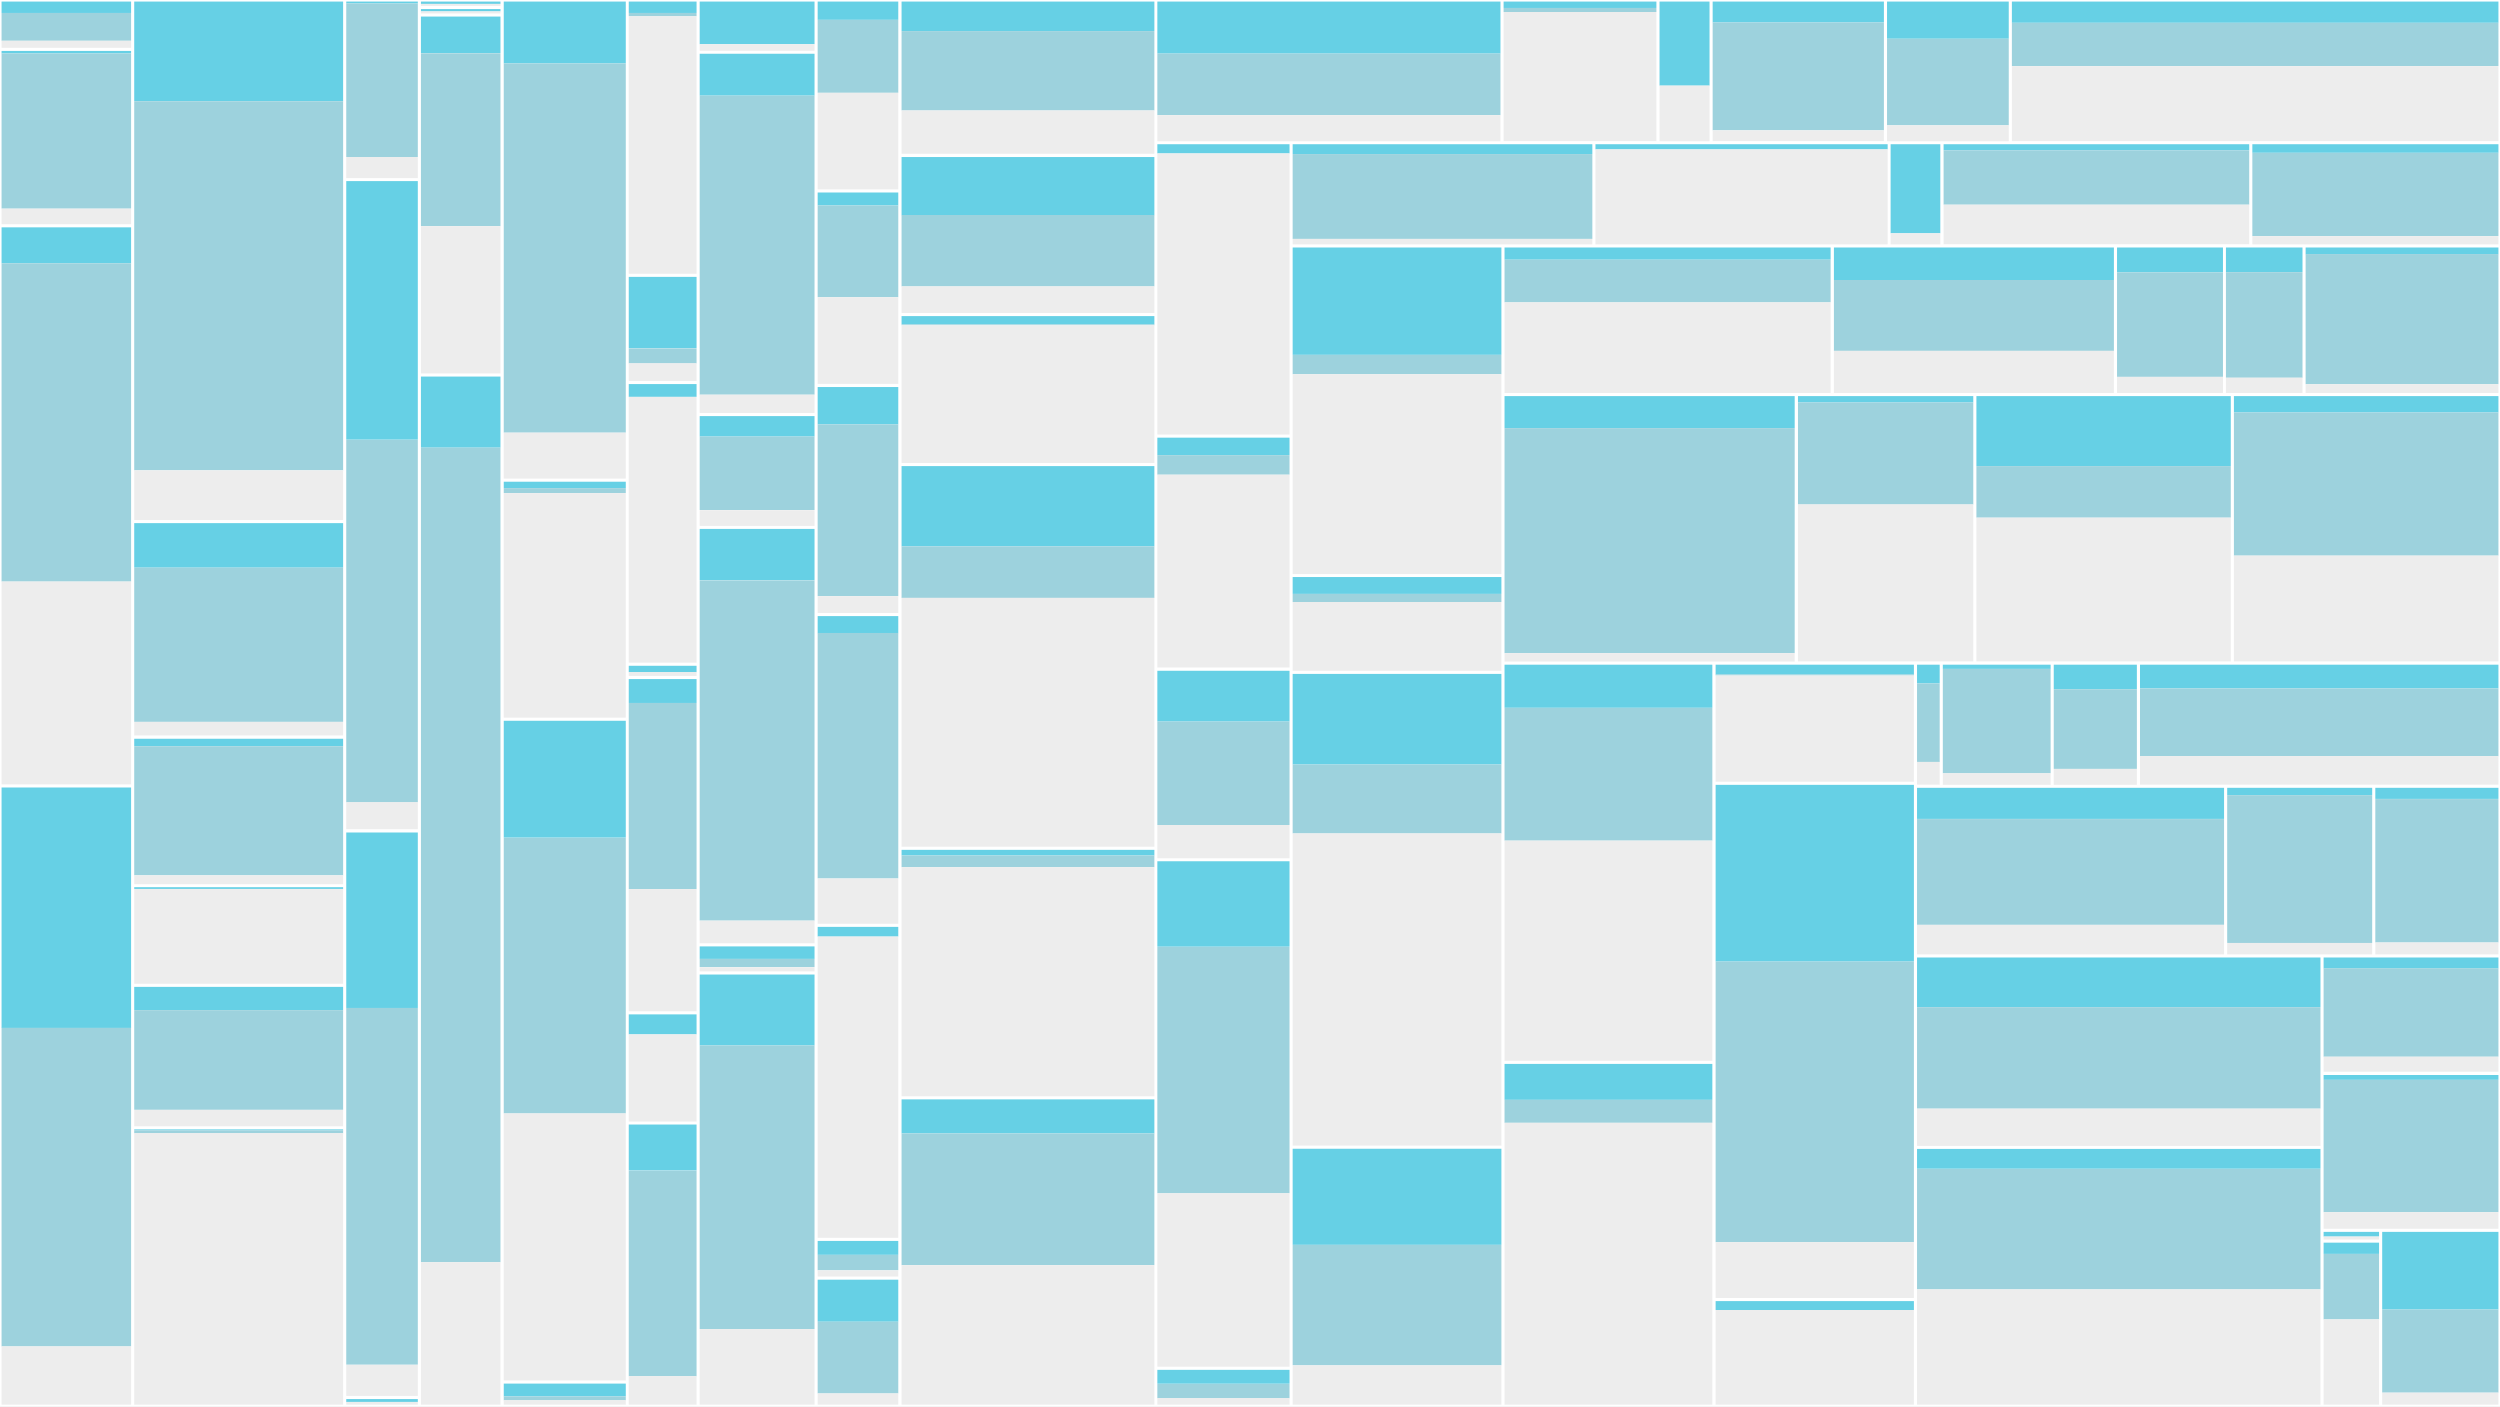
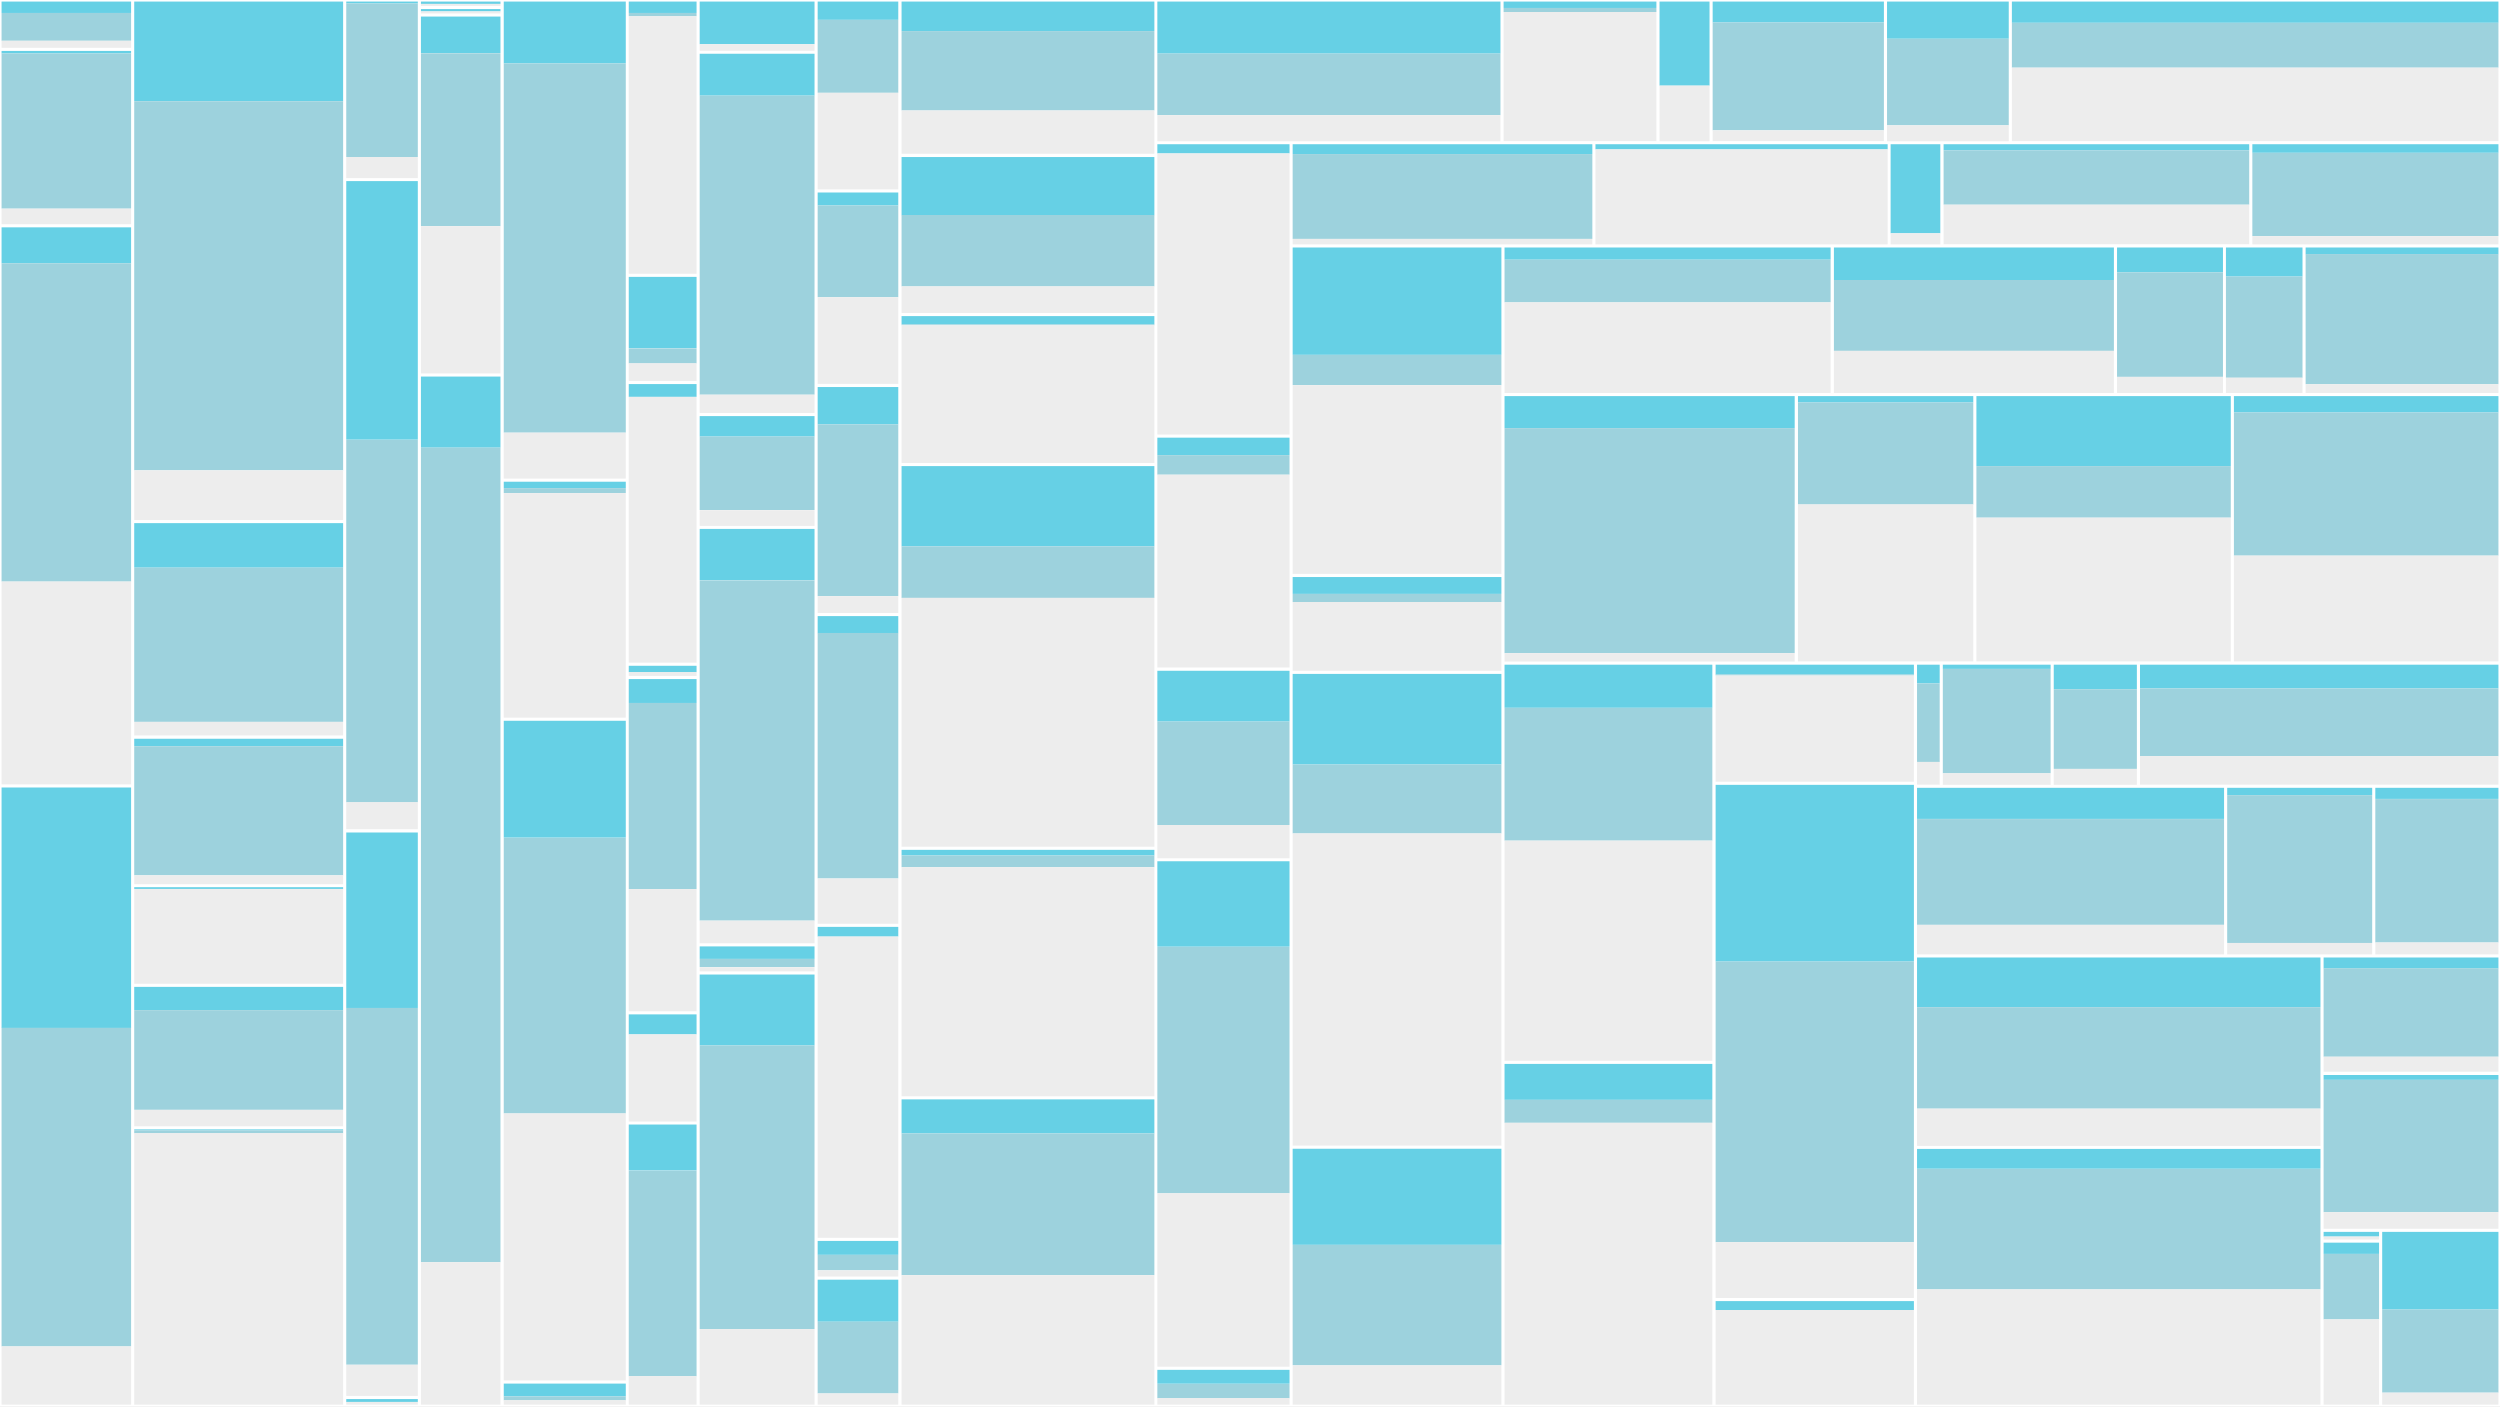
<svg xmlns="http://www.w3.org/2000/svg" viewBox="0 0 1600 900" width="1600" height="900" role="img" aria-label="Decoded overlay code coverage box tree, cyan band">
  <rect x="0" y="0" width="1600" height="900" fill="#ffffff" />
  <rect x="1" y="1" width="82.9" height="7.3" style="fill:hsl(190, 71%, 65%);fill:oklch(0.645 0.128 200)" />
  <rect x="1" y="8.3" width="82.9" height="17.8" style="fill:hsl(190, 48%, 74%);fill:oklch(0.740 0.085 200)" />
  <rect x="1" y="26.1" width="82.9" height="4.5" style="fill:hsl(190, 0%, 93%);fill:oklch(0.930 0.000 200)" />
  <rect x="1" y="32.6" width="82.9" height="1.6" style="fill:hsl(190, 71%, 65%);fill:oklch(0.645 0.128 200)" />
  <rect x="1" y="34.2" width="82.9" height="99.3" style="fill:hsl(190, 48%, 74%);fill:oklch(0.740 0.085 200)" />
  <rect x="1" y="133.6" width="82.9" height="9.9" style="fill:hsl(190, 0%, 93%);fill:oklch(0.930 0.000 200)" />
  <rect x="1" y="145.5" width="82.9" height="23" style="fill:hsl(190, 71%, 65%);fill:oklch(0.645 0.128 200)" />
  <rect x="1" y="168.5" width="82.9" height="203.7" style="fill:hsl(190, 48%, 74%);fill:oklch(0.740 0.085 200)" />
  <rect x="1" y="372.2" width="82.9" height="129.8" style="fill:hsl(190, 0%, 93%);fill:oklch(0.930 0.000 200)" />
  <rect x="1" y="504" width="82.9" height="153.9" style="fill:hsl(190, 71%, 65%);fill:oklch(0.645 0.128 200)" />
  <rect x="1" y="657.8" width="82.9" height="203.9" style="fill:hsl(190, 48%, 74%);fill:oklch(0.740 0.085 200)" />
  <rect x="1" y="861.7" width="82.9" height="37.3" style="fill:hsl(190, 0%, 93%);fill:oklch(0.930 0.000 200)" />
  <rect x="85.9" y="1" width="133.7" height="63.8" style="fill:hsl(190, 71%, 65%);fill:oklch(0.645 0.128 200)" />
  <rect x="85.9" y="64.8" width="133.7" height="236.2" style="fill:hsl(190, 48%, 74%);fill:oklch(0.740 0.085 200)" />
  <rect x="85.9" y="301" width="133.7" height="31.8" style="fill:hsl(190, 0%, 93%);fill:oklch(0.930 0.000 200)" />
  <rect x="85.9" y="334.8" width="133.7" height="28.5" style="fill:hsl(190, 71%, 65%);fill:oklch(0.645 0.128 200)" />
  <rect x="85.9" y="363.3" width="133.7" height="98.7" style="fill:hsl(190, 48%, 74%);fill:oklch(0.740 0.085 200)" />
  <rect x="85.9" y="462" width="133.7" height="8.7" style="fill:hsl(190, 0%, 93%);fill:oklch(0.930 0.000 200)" />
  <rect x="85.9" y="472.8" width="133.7" height="4.8" style="fill:hsl(190, 71%, 65%);fill:oklch(0.645 0.128 200)" />
  <rect x="85.9" y="477.6" width="133.7" height="82.6" style="fill:hsl(190, 48%, 74%);fill:oklch(0.740 0.085 200)" />
  <rect x="85.9" y="560.2" width="133.7" height="5.7" style="fill:hsl(190, 0%, 93%);fill:oklch(0.930 0.000 200)" />
  <rect x="85.9" y="567.8" width="133.7" height="1.1" style="fill:hsl(190, 71%, 65%);fill:oklch(0.645 0.128 200)" />
  <rect x="85.9" y="569" width="133.7" height="60.6" style="fill:hsl(190, 0%, 93%);fill:oklch(0.930 0.000 200)" />
  <rect x="85.9" y="631.6" width="133.7" height="14.9" style="fill:hsl(190, 71%, 65%);fill:oklch(0.645 0.128 200)" />
  <rect x="85.9" y="646.5" width="133.7" height="63.8" style="fill:hsl(190, 48%, 74%);fill:oklch(0.740 0.085 200)" />
  <rect x="85.9" y="710.3" width="133.7" height="10.5" style="fill:hsl(190, 0%, 93%);fill:oklch(0.930 0.000 200)" />
  <rect x="85.9" y="722.8" width="133.7" height="0.6" style="fill:hsl(190, 71%, 65%);fill:oklch(0.645 0.128 200)" />
  <rect x="85.9" y="723.4" width="133.7" height="1.9" style="fill:hsl(190, 48%, 74%);fill:oklch(0.740 0.085 200)" />
  <rect x="85.9" y="725.2" width="133.7" height="173.8" style="fill:hsl(190, 0%, 93%);fill:oklch(0.930 0.000 200)" />
  <rect x="221.6" y="1" width="45.8" height="1.2" style="fill:hsl(190, 71%, 65%);fill:oklch(0.645 0.128 200)" />
  <rect x="221.6" y="2.2" width="45.8" height="98.3" style="fill:hsl(190, 48%, 74%);fill:oklch(0.740 0.085 200)" />
  <rect x="221.6" y="100.5" width="45.8" height="13.5" style="fill:hsl(190, 0%, 93%);fill:oklch(0.930 0.000 200)" />
  <rect x="221.6" y="115.9" width="45.8" height="165.5" style="fill:hsl(190, 71%, 65%);fill:oklch(0.645 0.128 200)" />
  <rect x="221.6" y="281.5" width="45.8" height="232" style="fill:hsl(190, 48%, 74%);fill:oklch(0.740 0.085 200)" />
  <rect x="221.6" y="513.4" width="45.8" height="17.3" style="fill:hsl(190, 0%, 93%);fill:oklch(0.930 0.000 200)" />
  <rect x="221.6" y="532.8" width="45.8" height="112.3" style="fill:hsl(190, 71%, 65%);fill:oklch(0.645 0.128 200)" />
  <rect x="221.6" y="645.1" width="45.8" height="228.3" style="fill:hsl(190, 48%, 74%);fill:oklch(0.740 0.085 200)" />
  <rect x="221.6" y="873.5" width="45.8" height="19.9" style="fill:hsl(190, 0%, 93%);fill:oklch(0.930 0.000 200)" />
  <rect x="221.6" y="895.4" width="45.8" height="1.9" style="fill:hsl(190, 71%, 65%);fill:oklch(0.645 0.128 200)" />
  <rect x="221.6" y="897.2" width="45.8" height="1.8" style="fill:hsl(190, 0%, 93%);fill:oklch(0.930 0.000 200)" />
  <rect x="269.4" y="1" width="50.9" height="1.5" style="fill:hsl(190, 71%, 65%);fill:oklch(0.645 0.128 200)" />
  <rect x="269.4" y="2.5" width="50.9" height="1.3" style="fill:hsl(190, 0%, 93%);fill:oklch(0.930 0.000 200)" />
  <rect x="269.4" y="5.8" width="50.9" height="1.5" style="fill:hsl(190, 71%, 65%);fill:oklch(0.645 0.128 200)" />
  <rect x="269.4" y="7.3" width="50.9" height="1.3" style="fill:hsl(190, 0%, 93%);fill:oklch(0.930 0.000 200)" />
  <rect x="269.4" y="10.6" width="50.9" height="23.4" style="fill:hsl(190, 71%, 65%);fill:oklch(0.645 0.128 200)" />
  <rect x="269.4" y="34.1" width="50.9" height="110.6" style="fill:hsl(190, 48%, 74%);fill:oklch(0.740 0.085 200)" />
  <rect x="269.4" y="144.7" width="50.9" height="94.3" style="fill:hsl(190, 0%, 93%);fill:oklch(0.930 0.000 200)" />
  <rect x="269.4" y="241" width="50.9" height="45.5" style="fill:hsl(190, 71%, 65%);fill:oklch(0.645 0.128 200)" />
  <rect x="269.4" y="286.5" width="50.9" height="521.3" style="fill:hsl(190, 48%, 74%);fill:oklch(0.740 0.085 200)" />
  <rect x="269.4" y="807.8" width="50.9" height="91.2" style="fill:hsl(190, 0%, 93%);fill:oklch(0.930 0.000 200)" />
  <rect x="322.4" y="1" width="78.1" height="39.6" style="fill:hsl(190, 71%, 65%);fill:oklch(0.645 0.128 200)" />
  <rect x="322.4" y="40.6" width="78.1" height="236.3" style="fill:hsl(190, 48%, 74%);fill:oklch(0.740 0.085 200)" />
  <rect x="322.4" y="276.9" width="78.1" height="29.4" style="fill:hsl(190, 0%, 93%);fill:oklch(0.930 0.000 200)" />
  <rect x="322.4" y="308.3" width="78.1" height="4.1" style="fill:hsl(190, 71%, 65%);fill:oklch(0.645 0.128 200)" />
  <rect x="322.4" y="312.4" width="78.1" height="3.2" style="fill:hsl(190, 48%, 74%);fill:oklch(0.740 0.085 200)" />
  <rect x="322.4" y="315.6" width="78.1" height="143.7" style="fill:hsl(190, 0%, 93%);fill:oklch(0.930 0.000 200)" />
  <rect x="322.4" y="461.3" width="78.1" height="74.8" style="fill:hsl(190, 71%, 65%);fill:oklch(0.645 0.128 200)" />
  <rect x="322.4" y="536.2" width="78.1" height="176.4" style="fill:hsl(190, 48%, 74%);fill:oklch(0.740 0.085 200)" />
  <rect x="322.4" y="712.6" width="78.1" height="170.9" style="fill:hsl(190, 0%, 93%);fill:oklch(0.930 0.000 200)" />
  <rect x="322.4" y="885.5" width="78.1" height="8.2" style="fill:hsl(190, 71%, 65%);fill:oklch(0.645 0.128 200)" />
  <rect x="322.4" y="893.7" width="78.1" height="2.5" style="fill:hsl(190, 48%, 74%);fill:oklch(0.740 0.085 200)" />
  <rect x="322.4" y="896.1" width="78.1" height="2.9" style="fill:hsl(190, 0%, 93%);fill:oklch(0.930 0.000 200)" />
  <rect x="402.4" y="1" width="43.4" height="7.3" style="fill:hsl(190, 71%, 65%);fill:oklch(0.645 0.128 200)" />
  <rect x="402.4" y="8.3" width="43.4" height="2.1" style="fill:hsl(190, 48%, 74%);fill:oklch(0.740 0.085 200)" />
  <rect x="402.4" y="10.4" width="43.4" height="164.8" style="fill:hsl(190, 0%, 93%);fill:oklch(0.930 0.000 200)" />
  <rect x="402.4" y="177.2" width="43.4" height="45.7" style="fill:hsl(190, 71%, 65%);fill:oklch(0.645 0.128 200)" />
  <rect x="402.4" y="223" width="43.4" height="9.6" style="fill:hsl(190, 48%, 74%);fill:oklch(0.740 0.085 200)" />
  <rect x="402.4" y="232.5" width="43.4" height="11.3" style="fill:hsl(190, 0%, 93%);fill:oklch(0.930 0.000 200)" />
  <rect x="402.4" y="245.8" width="43.4" height="8.2" style="fill:hsl(190, 71%, 65%);fill:oklch(0.645 0.128 200)" />
  <rect x="402.4" y="254" width="43.4" height="170.1" style="fill:hsl(190, 0%, 93%);fill:oklch(0.930 0.000 200)" />
  <rect x="402.4" y="426.1" width="43.4" height="4.1" style="fill:hsl(190, 71%, 65%);fill:oklch(0.645 0.128 200)" />
  <rect x="402.4" y="430.1" width="43.4" height="2.5" style="fill:hsl(190, 0%, 93%);fill:oklch(0.930 0.000 200)" />
  <rect x="402.4" y="434.6" width="43.4" height="15.3" style="fill:hsl(190, 71%, 65%);fill:oklch(0.645 0.128 200)" />
  <rect x="402.4" y="449.9" width="43.4" height="119.1" style="fill:hsl(190, 48%, 74%);fill:oklch(0.740 0.085 200)" />
  <rect x="402.4" y="569" width="43.4" height="78.2" style="fill:hsl(190, 0%, 93%);fill:oklch(0.930 0.000 200)" />
  <rect x="402.4" y="649.2" width="43.4" height="12.8" style="fill:hsl(190, 71%, 65%);fill:oklch(0.645 0.128 200)" />
  <rect x="402.4" y="662" width="43.4" height="55.8" style="fill:hsl(190, 0%, 93%);fill:oklch(0.930 0.000 200)" />
  <rect x="402.4" y="719.7" width="43.4" height="29.4" style="fill:hsl(190, 71%, 65%);fill:oklch(0.645 0.128 200)" />
  <rect x="402.4" y="749.2" width="43.4" height="131.6" style="fill:hsl(190, 48%, 74%);fill:oklch(0.740 0.085 200)" />
  <rect x="402.4" y="880.7" width="43.4" height="18.3" style="fill:hsl(190, 0%, 93%);fill:oklch(0.930 0.000 200)" />
  <rect x="447.8" y="1" width="73.5" height="27.3" style="fill:hsl(190, 71%, 65%);fill:oklch(0.645 0.128 200)" />
  <rect x="447.8" y="28.3" width="73.5" height="4.2" style="fill:hsl(190, 0%, 93%);fill:oklch(0.930 0.000 200)" />
  <rect x="447.8" y="34.4" width="73.5" height="26.8" style="fill:hsl(190, 71%, 65%);fill:oklch(0.645 0.128 200)" />
  <rect x="447.8" y="61.2" width="73.5" height="191.4" style="fill:hsl(190, 48%, 74%);fill:oklch(0.740 0.085 200)" />
  <rect x="447.8" y="252.6" width="73.5" height="11.7" style="fill:hsl(190, 0%, 93%);fill:oklch(0.930 0.000 200)" />
  <rect x="447.8" y="266.3" width="73.5" height="13.1" style="fill:hsl(190, 71%, 65%);fill:oklch(0.645 0.128 200)" />
  <rect x="447.8" y="279.4" width="73.5" height="47" style="fill:hsl(190, 48%, 74%);fill:oklch(0.740 0.085 200)" />
  <rect x="447.8" y="326.5" width="73.5" height="10.1" style="fill:hsl(190, 0%, 93%);fill:oklch(0.930 0.000 200)" />
  <rect x="447.8" y="338.5" width="73.5" height="32.9" style="fill:hsl(190, 71%, 65%);fill:oklch(0.645 0.128 200)" />
  <rect x="447.8" y="371.5" width="73.5" height="217.7" style="fill:hsl(190, 48%, 74%);fill:oklch(0.740 0.085 200)" />
  <rect x="447.8" y="589.2" width="73.5" height="14.5" style="fill:hsl(190, 0%, 93%);fill:oklch(0.930 0.000 200)" />
  <rect x="447.8" y="605.7" width="73.5" height="8" style="fill:hsl(190, 71%, 65%);fill:oklch(0.645 0.128 200)" />
  <rect x="447.8" y="613.7" width="73.5" height="5.2" style="fill:hsl(190, 48%, 74%);fill:oklch(0.740 0.085 200)" />
  <rect x="447.8" y="619" width="73.5" height="2.7" style="fill:hsl(190, 0%, 93%);fill:oklch(0.930 0.000 200)" />
  <rect x="447.8" y="623.7" width="73.5" height="45.4" style="fill:hsl(190, 71%, 65%);fill:oklch(0.645 0.128 200)" />
  <rect x="447.8" y="669.1" width="73.5" height="181.5" style="fill:hsl(190, 48%, 74%);fill:oklch(0.740 0.085 200)" />
  <rect x="447.8" y="850.6" width="73.5" height="48.4" style="fill:hsl(190, 0%, 93%);fill:oklch(0.930 0.000 200)" />
  <rect x="523.3" y="1" width="51.6" height="11.7" style="fill:hsl(190, 71%, 65%);fill:oklch(0.645 0.128 200)" />
  <rect x="523.3" y="12.7" width="51.6" height="46.7" style="fill:hsl(190, 48%, 74%);fill:oklch(0.740 0.085 200)" />
  <rect x="523.3" y="59.4" width="51.6" height="61.8" style="fill:hsl(190, 0%, 93%);fill:oklch(0.930 0.000 200)" />
  <rect x="523.3" y="123.2" width="51.6" height="8.3" style="fill:hsl(190, 71%, 65%);fill:oklch(0.645 0.128 200)" />
  <rect x="523.3" y="131.5" width="51.6" height="58.7" style="fill:hsl(190, 48%, 74%);fill:oklch(0.740 0.085 200)" />
  <rect x="523.3" y="190.2" width="51.6" height="55.5" style="fill:hsl(190, 0%, 93%);fill:oklch(0.930 0.000 200)" />
  <rect x="523.3" y="247.7" width="51.6" height="23.9" style="fill:hsl(190, 71%, 65%);fill:oklch(0.645 0.128 200)" />
  <rect x="523.3" y="271.6" width="51.6" height="109.9" style="fill:hsl(190, 48%, 74%);fill:oklch(0.740 0.085 200)" />
  <rect x="523.3" y="381.5" width="51.6" height="10.8" style="fill:hsl(190, 0%, 93%);fill:oklch(0.930 0.000 200)" />
  <rect x="523.3" y="394.3" width="51.6" height="10.9" style="fill:hsl(190, 71%, 65%);fill:oklch(0.645 0.128 200)" />
  <rect x="523.3" y="405.1" width="51.6" height="157.1" style="fill:hsl(190, 48%, 74%);fill:oklch(0.740 0.085 200)" />
  <rect x="523.3" y="562.3" width="51.6" height="28.9" style="fill:hsl(190, 0%, 93%);fill:oklch(0.930 0.000 200)" />
  <rect x="523.3" y="593.2" width="51.6" height="6.2" style="fill:hsl(190, 71%, 65%);fill:oklch(0.645 0.128 200)" />
  <rect x="523.3" y="599.4" width="51.6" height="192.8" style="fill:hsl(190, 0%, 93%);fill:oklch(0.930 0.000 200)" />
  <rect x="523.3" y="794.2" width="51.6" height="8.9" style="fill:hsl(190, 71%, 65%);fill:oklch(0.645 0.128 200)" />
  <rect x="523.3" y="803.1" width="51.6" height="9.9" style="fill:hsl(190, 48%, 74%);fill:oklch(0.740 0.085 200)" />
  <rect x="523.3" y="813" width="51.6" height="4" style="fill:hsl(190, 0%, 93%);fill:oklch(0.930 0.000 200)" />
  <rect x="523.3" y="819" width="51.6" height="26.9" style="fill:hsl(190, 71%, 65%);fill:oklch(0.645 0.128 200)" />
  <rect x="523.3" y="845.9" width="51.6" height="45.9" style="fill:hsl(190, 48%, 74%);fill:oklch(0.740 0.085 200)" />
  <rect x="523.3" y="891.8" width="51.6" height="7.2" style="fill:hsl(190, 0%, 93%);fill:oklch(0.930 0.000 200)" />
  <rect x="577" y="1" width="161.8" height="18.9" style="fill:hsl(190, 71%, 65%);fill:oklch(0.645 0.128 200)" />
  <rect x="577" y="19.9" width="161.8" height="50.8" style="fill:hsl(190, 48%, 74%);fill:oklch(0.740 0.085 200)" />
  <rect x="577" y="70.7" width="161.8" height="27.7" style="fill:hsl(190, 0%, 93%);fill:oklch(0.930 0.000 200)" />
  <rect x="577" y="100.5" width="161.8" height="37.2" style="fill:hsl(190, 71%, 65%);fill:oklch(0.645 0.128 200)" />
  <rect x="577" y="137.6" width="161.8" height="45.7" style="fill:hsl(190, 48%, 74%);fill:oklch(0.740 0.085 200)" />
  <rect x="577" y="183.3" width="161.8" height="17" style="fill:hsl(190, 0%, 93%);fill:oklch(0.930 0.000 200)" />
  <rect x="577" y="202.3" width="161.8" height="5.3" style="fill:hsl(190, 71%, 65%);fill:oklch(0.645 0.128 200)" />
  <rect x="577" y="207.6" width="161.8" height="0.6" style="fill:hsl(190, 48%, 74%);fill:oklch(0.740 0.085 200)" />
  <rect x="577" y="208.2" width="161.8" height="88.1" style="fill:hsl(190, 0%, 93%);fill:oklch(0.930 0.000 200)" />
  <rect x="577" y="298.3" width="161.8" height="51.4" style="fill:hsl(190, 71%, 65%);fill:oklch(0.645 0.128 200)" />
  <rect x="577" y="349.7" width="161.8" height="33" style="fill:hsl(190, 48%, 74%);fill:oklch(0.740 0.085 200)" />
  <rect x="577" y="382.6" width="161.8" height="159.3" style="fill:hsl(190, 0%, 93%);fill:oklch(0.930 0.000 200)" />
  <rect x="577" y="543.9" width="161.8" height="3.6" style="fill:hsl(190, 71%, 65%);fill:oklch(0.645 0.128 200)" />
  <rect x="577" y="547.5" width="161.8" height="7.5" style="fill:hsl(190, 48%, 74%);fill:oklch(0.740 0.085 200)" />
  <rect x="577" y="555" width="161.8" height="146.6" style="fill:hsl(190, 0%, 93%);fill:oklch(0.930 0.000 200)" />
  <rect x="577" y="703.6" width="161.8" height="21.8" style="fill:hsl(190, 71%, 65%);fill:oklch(0.645 0.128 200)" />
-   <rect x="577" y="725.4" width="161.8" height="84.3" style="fill:hsl(190, 48%, 74%);fill:oklch(0.740 0.085 200)" />
-   <rect x="577" y="809.7" width="161.8" height="89.3" style="fill:hsl(190, 0%, 93%);fill:oklch(0.930 0.000 200)" />
+   <rect x="577" y="725.4" width="161.8" height="90.7" style="fill:hsl(190, 48%, 74%);fill:oklch(0.740 0.085 200)" />
+   <rect x="577" y="816.1" width="161.8" height="82.9" style="fill:hsl(190, 0%, 93%);fill:oklch(0.930 0.000 200)" />
  <rect x="740.7" y="1" width="219.6" height="33.3" style="fill:hsl(190, 71%, 65%);fill:oklch(0.645 0.128 200)" />
  <rect x="740.7" y="34.3" width="219.6" height="39.4" style="fill:hsl(190, 48%, 74%);fill:oklch(0.740 0.085 200)" />
  <rect x="740.7" y="73.7" width="219.6" height="16.7" style="fill:hsl(190, 0%, 93%);fill:oklch(0.930 0.000 200)" />
  <rect x="962.3" y="1" width="97.8" height="4.1" style="fill:hsl(190, 71%, 65%);fill:oklch(0.645 0.128 200)" />
  <rect x="962.3" y="5.1" width="97.8" height="2.6" style="fill:hsl(190, 48%, 74%);fill:oklch(0.740 0.085 200)" />
  <rect x="962.3" y="7.7" width="97.8" height="82.6" style="fill:hsl(190, 0%, 93%);fill:oklch(0.930 0.000 200)" />
  <rect x="1062.1" y="1" width="32" height="53.8" style="fill:hsl(190, 71%, 65%);fill:oklch(0.645 0.128 200)" />
  <rect x="1062.1" y="54.8" width="32" height="35.6" style="fill:hsl(190, 0%, 93%);fill:oklch(0.930 0.000 200)" />
  <rect x="1096.1" y="1" width="109.6" height="13.4" style="fill:hsl(190, 71%, 65%);fill:oklch(0.645 0.128 200)" />
  <rect x="1096.1" y="14.4" width="109.6" height="69" style="fill:hsl(190, 48%, 74%);fill:oklch(0.740 0.085 200)" />
  <rect x="1096.1" y="83.4" width="109.6" height="6.9" style="fill:hsl(190, 0%, 93%);fill:oklch(0.930 0.000 200)" />
  <rect x="1207.7" y="1" width="77.9" height="23.8" style="fill:hsl(190, 71%, 65%);fill:oklch(0.645 0.128 200)" />
  <rect x="1207.7" y="24.8" width="77.9" height="55.4" style="fill:hsl(190, 48%, 74%);fill:oklch(0.740 0.085 200)" />
  <rect x="1207.7" y="80.2" width="77.9" height="10.2" style="fill:hsl(190, 0%, 93%);fill:oklch(0.930 0.000 200)" />
  <rect x="1287.6" y="1" width="311.4" height="13.6" style="fill:hsl(190, 71%, 65%);fill:oklch(0.645 0.128 200)" />
-   <rect x="1287.6" y="14.6" width="311.4" height="27.7" style="fill:hsl(190, 48%, 74%);fill:oklch(0.740 0.085 200)" />
-   <rect x="1287.6" y="42.3" width="311.4" height="48" style="fill:hsl(190, 0%, 93%);fill:oklch(0.930 0.000 200)" />
+   <rect x="1287.6" y="14.6" width="311.4" height="28.7" style="fill:hsl(190, 48%, 74%);fill:oklch(0.740 0.085 200)" />
+   <rect x="1287.6" y="43.3" width="311.4" height="47" style="fill:hsl(190, 0%, 93%);fill:oklch(0.930 0.000 200)" />
  <rect x="740.7" y="92.3" width="84.6" height="5.9" style="fill:hsl(190, 71%, 65%);fill:oklch(0.645 0.128 200)" />
  <rect x="740.7" y="98.2" width="84.6" height="179.9" style="fill:hsl(190, 0%, 93%);fill:oklch(0.930 0.000 200)" />
  <rect x="740.7" y="280.1" width="84.6" height="11.2" style="fill:hsl(190, 71%, 65%);fill:oklch(0.645 0.128 200)" />
  <rect x="740.7" y="291.3" width="84.6" height="12.5" style="fill:hsl(190, 48%, 74%);fill:oklch(0.740 0.085 200)" />
  <rect x="740.7" y="303.8" width="84.6" height="123.4" style="fill:hsl(190, 0%, 93%);fill:oklch(0.930 0.000 200)" />
  <rect x="740.7" y="429.3" width="84.6" height="32.5" style="fill:hsl(190, 71%, 65%);fill:oklch(0.645 0.128 200)" />
  <rect x="740.7" y="461.8" width="84.6" height="66.2" style="fill:hsl(190, 48%, 74%);fill:oklch(0.740 0.085 200)" />
  <rect x="740.7" y="528" width="84.6" height="21.3" style="fill:hsl(190, 0%, 93%);fill:oklch(0.930 0.000 200)" />
  <rect x="740.7" y="551.2" width="84.6" height="54.7" style="fill:hsl(190, 71%, 65%);fill:oklch(0.645 0.128 200)" />
  <rect x="740.7" y="606" width="84.6" height="157.7" style="fill:hsl(190, 48%, 74%);fill:oklch(0.740 0.085 200)" />
  <rect x="740.7" y="763.7" width="84.6" height="111" style="fill:hsl(190, 0%, 93%);fill:oklch(0.930 0.000 200)" />
  <rect x="740.7" y="876.7" width="84.6" height="8.9" style="fill:hsl(190, 71%, 65%);fill:oklch(0.645 0.128 200)" />
  <rect x="740.7" y="885.7" width="84.6" height="9.2" style="fill:hsl(190, 48%, 74%);fill:oklch(0.740 0.085 200)" />
  <rect x="740.7" y="894.8" width="84.6" height="4.2" style="fill:hsl(190, 0%, 93%);fill:oklch(0.930 0.000 200)" />
  <rect x="827.3" y="92.3" width="191.8" height="6.3" style="fill:hsl(190, 71%, 65%);fill:oklch(0.645 0.128 200)" />
  <rect x="827.3" y="98.6" width="191.8" height="54.3" style="fill:hsl(190, 48%, 74%);fill:oklch(0.740 0.085 200)" />
  <rect x="827.3" y="152.9" width="191.8" height="3.5" style="fill:hsl(190, 0%, 93%);fill:oklch(0.930 0.000 200)" />
  <rect x="1021.1" y="92.3" width="187" height="3.3" style="fill:hsl(190, 71%, 65%);fill:oklch(0.645 0.128 200)" />
  <rect x="1021.1" y="95.6" width="187" height="60.8" style="fill:hsl(190, 0%, 93%);fill:oklch(0.930 0.000 200)" />
  <rect x="1210" y="92.3" width="31.8" height="57" style="fill:hsl(190, 71%, 65%);fill:oklch(0.645 0.128 200)" />
  <rect x="1210" y="149.3" width="31.8" height="7.1" style="fill:hsl(190, 0%, 93%);fill:oklch(0.930 0.000 200)" />
  <rect x="1243.9" y="92.3" width="195.6" height="3.9" style="fill:hsl(190, 71%, 65%);fill:oklch(0.645 0.128 200)" />
  <rect x="1243.9" y="96.2" width="195.6" height="34.8" style="fill:hsl(190, 48%, 74%);fill:oklch(0.740 0.085 200)" />
  <rect x="1243.9" y="131" width="195.6" height="25.3" style="fill:hsl(190, 0%, 93%);fill:oklch(0.930 0.000 200)" />
  <rect x="1441.5" y="92.3" width="157.5" height="5.5" style="fill:hsl(190, 71%, 65%);fill:oklch(0.645 0.128 200)" />
  <rect x="1441.5" y="97.8" width="157.5" height="53.3" style="fill:hsl(190, 48%, 74%);fill:oklch(0.740 0.085 200)" />
  <rect x="1441.5" y="151.1" width="157.5" height="5.3" style="fill:hsl(190, 0%, 93%);fill:oklch(0.930 0.000 200)" />
  <rect x="827.3" y="158.4" width="133.6" height="68.7" style="fill:hsl(190, 71%, 65%);fill:oklch(0.645 0.128 200)" />
-   <rect x="827.3" y="227.1" width="133.6" height="12.4" style="fill:hsl(190, 48%, 74%);fill:oklch(0.740 0.085 200)" />
-   <rect x="827.3" y="239.5" width="133.6" height="127.9" style="fill:hsl(190, 0%, 93%);fill:oklch(0.930 0.000 200)" />
+   <rect x="827.3" y="227.1" width="133.6" height="19.4" style="fill:hsl(190, 48%, 74%);fill:oklch(0.740 0.085 200)" />
+   <rect x="827.3" y="246.5" width="133.6" height="120.8" style="fill:hsl(190, 0%, 93%);fill:oklch(0.930 0.000 200)" />
  <rect x="827.3" y="369.3" width="133.6" height="10.8" style="fill:hsl(190, 71%, 65%);fill:oklch(0.645 0.128 200)" />
  <rect x="827.3" y="380.1" width="133.6" height="5.2" style="fill:hsl(190, 48%, 74%);fill:oklch(0.740 0.085 200)" />
  <rect x="827.3" y="385.3" width="133.6" height="44" style="fill:hsl(190, 0%, 93%);fill:oklch(0.930 0.000 200)" />
  <rect x="827.3" y="431.3" width="133.6" height="58" style="fill:hsl(190, 71%, 65%);fill:oklch(0.645 0.128 200)" />
  <rect x="827.3" y="489.3" width="133.6" height="44.1" style="fill:hsl(190, 48%, 74%);fill:oklch(0.740 0.085 200)" />
  <rect x="827.3" y="533.4" width="133.6" height="199.8" style="fill:hsl(190, 0%, 93%);fill:oklch(0.930 0.000 200)" />
  <rect x="827.3" y="735.2" width="133.6" height="61.5" style="fill:hsl(190, 71%, 65%);fill:oklch(0.645 0.128 200)" />
  <rect x="827.3" y="796.7" width="133.6" height="77.1" style="fill:hsl(190, 48%, 74%);fill:oklch(0.740 0.085 200)" />
  <rect x="827.3" y="873.9" width="133.6" height="25.1" style="fill:hsl(190, 0%, 93%);fill:oklch(0.930 0.000 200)" />
  <rect x="962.9" y="158.4" width="208.7" height="7.8" style="fill:hsl(190, 71%, 65%);fill:oklch(0.645 0.128 200)" />
  <rect x="962.9" y="166.2" width="208.7" height="27.3" style="fill:hsl(190, 48%, 74%);fill:oklch(0.740 0.085 200)" />
  <rect x="962.9" y="193.5" width="208.7" height="58" style="fill:hsl(190, 0%, 93%);fill:oklch(0.930 0.000 200)" />
  <rect x="1173.7" y="158.4" width="179.2" height="20.8" style="fill:hsl(190, 71%, 65%);fill:oklch(0.645 0.128 200)" />
  <rect x="1173.7" y="179.2" width="179.2" height="45.4" style="fill:hsl(190, 48%, 74%);fill:oklch(0.740 0.085 200)" />
  <rect x="1173.7" y="224.5" width="179.2" height="27" style="fill:hsl(190, 0%, 93%);fill:oklch(0.930 0.000 200)" />
  <rect x="1354.9" y="158.4" width="67.8" height="15.9" style="fill:hsl(190, 71%, 65%);fill:oklch(0.645 0.128 200)" />
  <rect x="1354.9" y="174.3" width="67.8" height="66.9" style="fill:hsl(190, 48%, 74%);fill:oklch(0.740 0.085 200)" />
  <rect x="1354.9" y="241.2" width="67.8" height="10.3" style="fill:hsl(190, 0%, 93%);fill:oklch(0.930 0.000 200)" />
-   <rect x="1424.6" y="158.4" width="49" height="15.8" style="fill:hsl(190, 71%, 65%);fill:oklch(0.645 0.128 200)" />
-   <rect x="1424.6" y="174.2" width="49" height="67.6" style="fill:hsl(190, 48%, 74%);fill:oklch(0.740 0.085 200)" />
+   <rect x="1424.6" y="158.4" width="49" height="18.6" style="fill:hsl(190, 71%, 65%);fill:oklch(0.645 0.128 200)" />
+   <rect x="1424.6" y="177" width="49" height="64.8" style="fill:hsl(190, 48%, 74%);fill:oklch(0.740 0.085 200)" />
  <rect x="1424.6" y="241.7" width="49" height="9.8" style="fill:hsl(190, 0%, 93%);fill:oklch(0.930 0.000 200)" />
  <rect x="1475.6" y="158.4" width="123.4" height="4.3" style="fill:hsl(190, 71%, 65%);fill:oklch(0.645 0.128 200)" />
  <rect x="1475.6" y="162.6" width="123.4" height="83.3" style="fill:hsl(190, 48%, 74%);fill:oklch(0.740 0.085 200)" />
  <rect x="1475.6" y="245.9" width="123.4" height="5.6" style="fill:hsl(190, 0%, 93%);fill:oklch(0.930 0.000 200)" />
  <rect x="962.9" y="253.5" width="185.7" height="20.5" style="fill:hsl(190, 71%, 65%);fill:oklch(0.645 0.128 200)" />
  <rect x="962.9" y="274" width="185.7" height="144" style="fill:hsl(190, 48%, 74%);fill:oklch(0.740 0.085 200)" />
  <rect x="962.9" y="418" width="185.7" height="5.4" style="fill:hsl(190, 0%, 93%);fill:oklch(0.930 0.000 200)" />
  <rect x="1150.7" y="253.5" width="112.2" height="4.1" style="fill:hsl(190, 71%, 65%);fill:oklch(0.645 0.128 200)" />
  <rect x="1150.7" y="257.6" width="112.2" height="65.3" style="fill:hsl(190, 48%, 74%);fill:oklch(0.740 0.085 200)" />
  <rect x="1150.7" y="322.8" width="112.2" height="100.5" style="fill:hsl(190, 0%, 93%);fill:oklch(0.930 0.000 200)" />
  <rect x="1264.9" y="253.5" width="162.8" height="44.8" style="fill:hsl(190, 71%, 65%);fill:oklch(0.645 0.128 200)" />
  <rect x="1264.9" y="298.3" width="162.8" height="33" style="fill:hsl(190, 48%, 74%);fill:oklch(0.740 0.085 200)" />
  <rect x="1264.9" y="331.3" width="162.8" height="92" style="fill:hsl(190, 0%, 93%);fill:oklch(0.930 0.000 200)" />
  <rect x="1429.7" y="253.5" width="169.3" height="10.5" style="fill:hsl(190, 71%, 65%);fill:oklch(0.645 0.128 200)" />
  <rect x="1429.7" y="264" width="169.3" height="91.6" style="fill:hsl(190, 48%, 74%);fill:oklch(0.740 0.085 200)" />
  <rect x="1429.7" y="355.6" width="169.3" height="67.7" style="fill:hsl(190, 0%, 93%);fill:oklch(0.930 0.000 200)" />
  <rect x="962.9" y="425.4" width="133" height="27.6" style="fill:hsl(190, 71%, 65%);fill:oklch(0.645 0.128 200)" />
  <rect x="962.9" y="453" width="133" height="85" style="fill:hsl(190, 48%, 74%);fill:oklch(0.740 0.085 200)" />
  <rect x="962.9" y="538" width="133" height="140.9" style="fill:hsl(190, 0%, 93%);fill:oklch(0.930 0.000 200)" />
  <rect x="962.9" y="680.9" width="133" height="23" style="fill:hsl(190, 71%, 65%);fill:oklch(0.645 0.128 200)" />
  <rect x="962.9" y="703.9" width="133" height="14.7" style="fill:hsl(190, 48%, 74%);fill:oklch(0.740 0.085 200)" />
  <rect x="962.9" y="718.6" width="133" height="180.4" style="fill:hsl(190, 0%, 93%);fill:oklch(0.930 0.000 200)" />
  <rect x="1098" y="425.4" width="126.9" height="6.3" style="fill:hsl(190, 71%, 65%);fill:oklch(0.645 0.128 200)" />
  <rect x="1098" y="431.6" width="126.9" height="0.7" style="fill:hsl(190, 48%, 74%);fill:oklch(0.740 0.085 200)" />
  <rect x="1098" y="432.4" width="126.9" height="67.9" style="fill:hsl(190, 0%, 93%);fill:oklch(0.930 0.000 200)" />
  <rect x="1098" y="502.3" width="126.9" height="113.1" style="fill:hsl(190, 71%, 65%);fill:oklch(0.645 0.128 200)" />
  <rect x="1098" y="615.4" width="126.9" height="179.6" style="fill:hsl(190, 48%, 74%);fill:oklch(0.740 0.085 200)" />
  <rect x="1098" y="795" width="126.9" height="35.7" style="fill:hsl(190, 0%, 93%);fill:oklch(0.930 0.000 200)" />
  <rect x="1098" y="832.7" width="126.9" height="5.7" style="fill:hsl(190, 71%, 65%);fill:oklch(0.645 0.128 200)" />
  <rect x="1098" y="838.4" width="126.9" height="60.6" style="fill:hsl(190, 0%, 93%);fill:oklch(0.930 0.000 200)" />
  <rect x="1226.9" y="425.4" width="14.5" height="12" style="fill:hsl(190, 71%, 65%);fill:oklch(0.645 0.128 200)" />
  <rect x="1226.9" y="437.4" width="14.5" height="50.3" style="fill:hsl(190, 48%, 74%);fill:oklch(0.740 0.085 200)" />
  <rect x="1226.9" y="487.6" width="14.5" height="14.6" style="fill:hsl(190, 0%, 93%);fill:oklch(0.930 0.000 200)" />
  <rect x="1243.4" y="425.4" width="69" height="2.7" style="fill:hsl(190, 71%, 65%);fill:oklch(0.645 0.128 200)" />
  <rect x="1243.4" y="428.1" width="69" height="66.8" style="fill:hsl(190, 48%, 74%);fill:oklch(0.740 0.085 200)" />
  <rect x="1243.4" y="494.9" width="69" height="7.4" style="fill:hsl(190, 0%, 93%);fill:oklch(0.930 0.000 200)" />
  <rect x="1314.4" y="425.4" width="53.2" height="15.7" style="fill:hsl(190, 71%, 65%);fill:oklch(0.645 0.128 200)" />
  <rect x="1314.4" y="441.1" width="53.2" height="51" style="fill:hsl(190, 48%, 74%);fill:oklch(0.740 0.085 200)" />
  <rect x="1314.4" y="492.1" width="53.2" height="10.2" style="fill:hsl(190, 0%, 93%);fill:oklch(0.930 0.000 200)" />
  <rect x="1369.6" y="425.4" width="229.4" height="15.2" style="fill:hsl(190, 71%, 65%);fill:oklch(0.645 0.128 200)" />
  <rect x="1369.6" y="440.6" width="229.4" height="43.4" style="fill:hsl(190, 48%, 74%);fill:oklch(0.740 0.085 200)" />
  <rect x="1369.6" y="483.9" width="229.4" height="18.3" style="fill:hsl(190, 0%, 93%);fill:oklch(0.930 0.000 200)" />
  <rect x="1226.9" y="504.2" width="196.5" height="19.9" style="fill:hsl(190, 71%, 65%);fill:oklch(0.645 0.128 200)" />
  <rect x="1226.9" y="524.2" width="196.5" height="67.7" style="fill:hsl(190, 48%, 74%);fill:oklch(0.740 0.085 200)" />
  <rect x="1226.9" y="591.9" width="196.5" height="18.9" style="fill:hsl(190, 0%, 93%);fill:oklch(0.930 0.000 200)" />
  <rect x="1425.4" y="504.2" width="92.8" height="4.7" style="fill:hsl(190, 71%, 65%);fill:oklch(0.645 0.128 200)" />
  <rect x="1425.4" y="508.9" width="92.8" height="94.6" style="fill:hsl(190, 48%, 74%);fill:oklch(0.740 0.085 200)" />
  <rect x="1425.4" y="603.5" width="92.8" height="7.3" style="fill:hsl(190, 0%, 93%);fill:oklch(0.930 0.000 200)" />
  <rect x="1520.2" y="504.2" width="78.8" height="7.1" style="fill:hsl(190, 71%, 65%);fill:oklch(0.645 0.128 200)" />
  <rect x="1520.2" y="511.4" width="78.8" height="91.8" style="fill:hsl(190, 48%, 74%);fill:oklch(0.740 0.085 200)" />
  <rect x="1520.2" y="603.2" width="78.8" height="7.6" style="fill:hsl(190, 0%, 93%);fill:oklch(0.930 0.000 200)" />
  <rect x="1226.9" y="612.8" width="258.2" height="31.8" style="fill:hsl(190, 71%, 65%);fill:oklch(0.645 0.128 200)" />
  <rect x="1226.9" y="644.6" width="258.2" height="64.9" style="fill:hsl(190, 48%, 74%);fill:oklch(0.740 0.085 200)" />
  <rect x="1226.9" y="709.6" width="258.2" height="23.8" style="fill:hsl(190, 0%, 93%);fill:oklch(0.930 0.000 200)" />
  <rect x="1226.9" y="735.3" width="258.2" height="12.7" style="fill:hsl(190, 71%, 65%);fill:oklch(0.645 0.128 200)" />
  <rect x="1226.9" y="748.1" width="258.2" height="77.1" style="fill:hsl(190, 48%, 74%);fill:oklch(0.740 0.085 200)" />
  <rect x="1226.9" y="825.2" width="258.2" height="73.8" style="fill:hsl(190, 0%, 93%);fill:oklch(0.930 0.000 200)" />
  <rect x="1487.1" y="612.8" width="111.9" height="7" style="fill:hsl(190, 71%, 65%);fill:oklch(0.645 0.128 200)" />
  <rect x="1487.1" y="619.7" width="111.9" height="56.6" style="fill:hsl(190, 48%, 74%);fill:oklch(0.740 0.085 200)" />
  <rect x="1487.1" y="676.3" width="111.9" height="9.6" style="fill:hsl(190, 0%, 93%);fill:oklch(0.930 0.000 200)" />
  <rect x="1487.1" y="688" width="111.9" height="3.1" style="fill:hsl(190, 71%, 65%);fill:oklch(0.645 0.128 200)" />
  <rect x="1487.1" y="691.1" width="111.9" height="84.7" style="fill:hsl(190, 48%, 74%);fill:oklch(0.740 0.085 200)" />
  <rect x="1487.1" y="775.8" width="111.9" height="10.6" style="fill:hsl(190, 0%, 93%);fill:oklch(0.930 0.000 200)" />
  <rect x="1487.1" y="788.4" width="35.5" height="3" style="fill:hsl(190, 71%, 65%);fill:oklch(0.645 0.128 200)" />
  <rect x="1487.1" y="791.4" width="35.5" height="1.9" style="fill:hsl(190, 0%, 93%);fill:oklch(0.930 0.000 200)" />
  <rect x="1487.1" y="795.3" width="35.5" height="7.2" style="fill:hsl(190, 71%, 65%);fill:oklch(0.645 0.128 200)" />
  <rect x="1487.1" y="802.5" width="35.5" height="41.9" style="fill:hsl(190, 48%, 74%);fill:oklch(0.740 0.085 200)" />
  <rect x="1487.1" y="844.4" width="35.5" height="54.6" style="fill:hsl(190, 0%, 93%);fill:oklch(0.930 0.000 200)" />
  <rect x="1524.6" y="788.4" width="74.4" height="49.7" style="fill:hsl(190, 71%, 65%);fill:oklch(0.645 0.128 200)" />
  <rect x="1524.6" y="838.1" width="74.4" height="53.2" style="fill:hsl(190, 48%, 74%);fill:oklch(0.740 0.085 200)" />
  <rect x="1524.6" y="891.3" width="74.4" height="7.7" style="fill:hsl(190, 0%, 93%);fill:oklch(0.930 0.000 200)" />
</svg>
